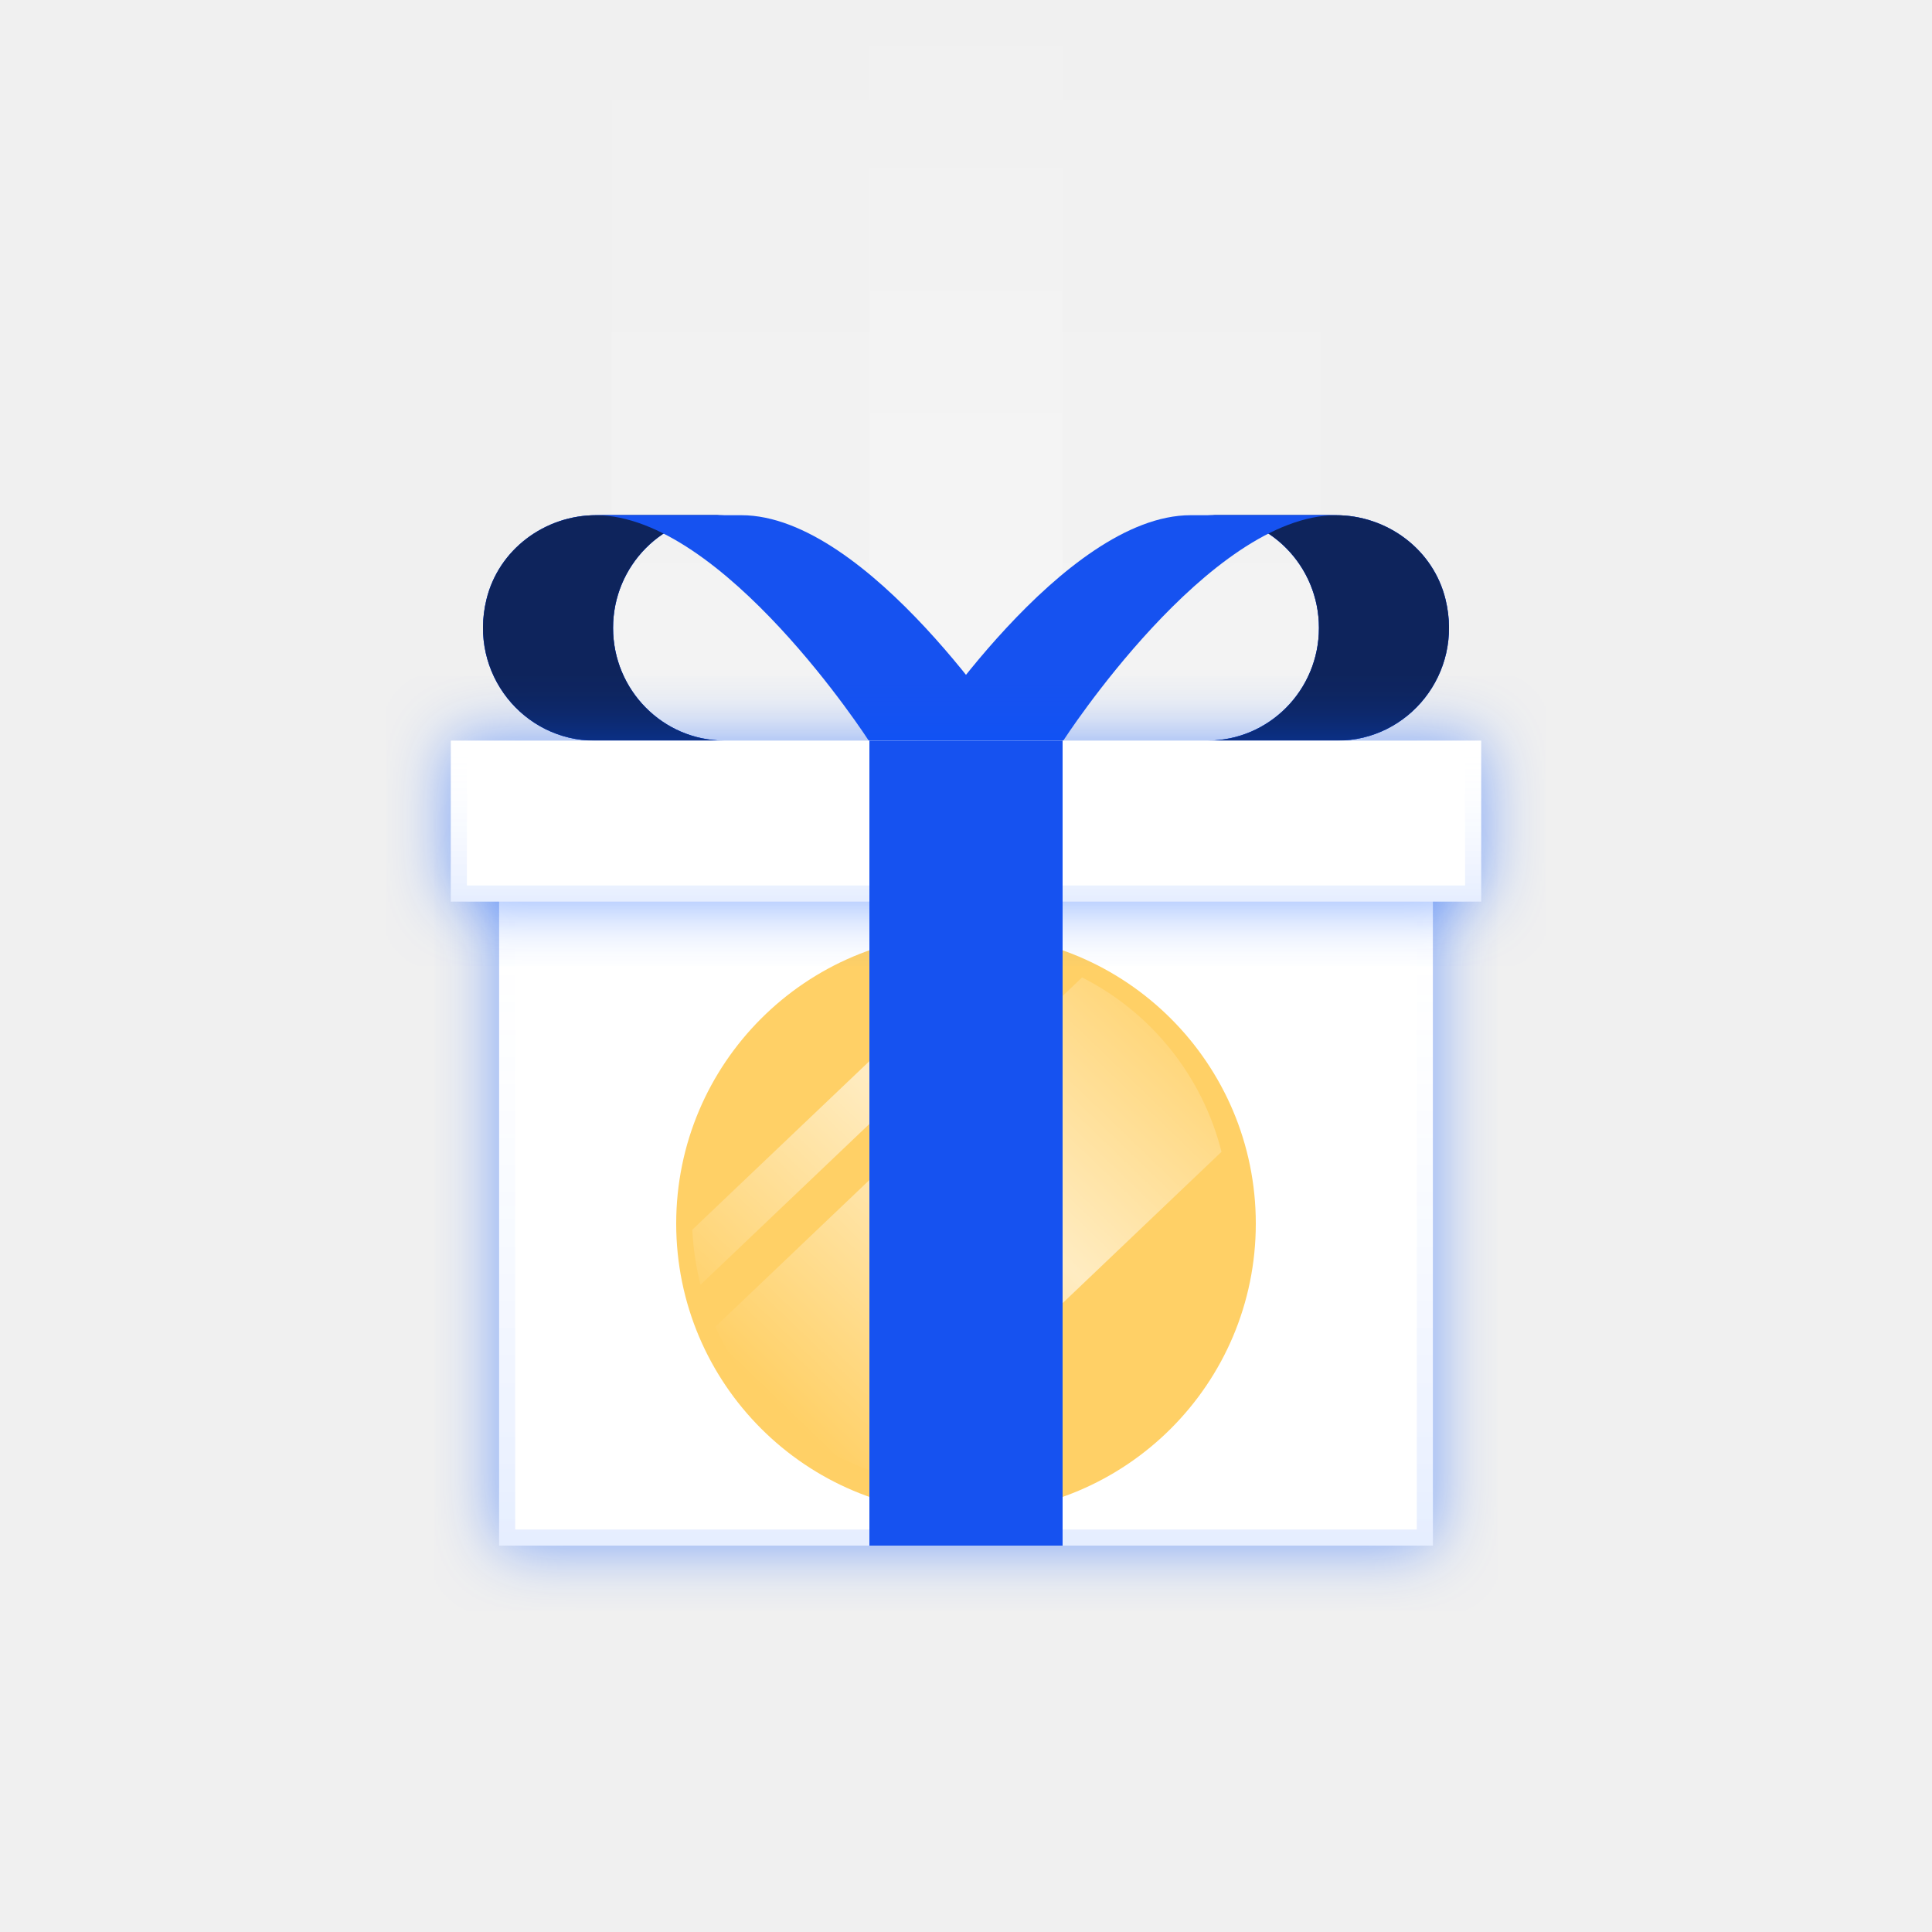
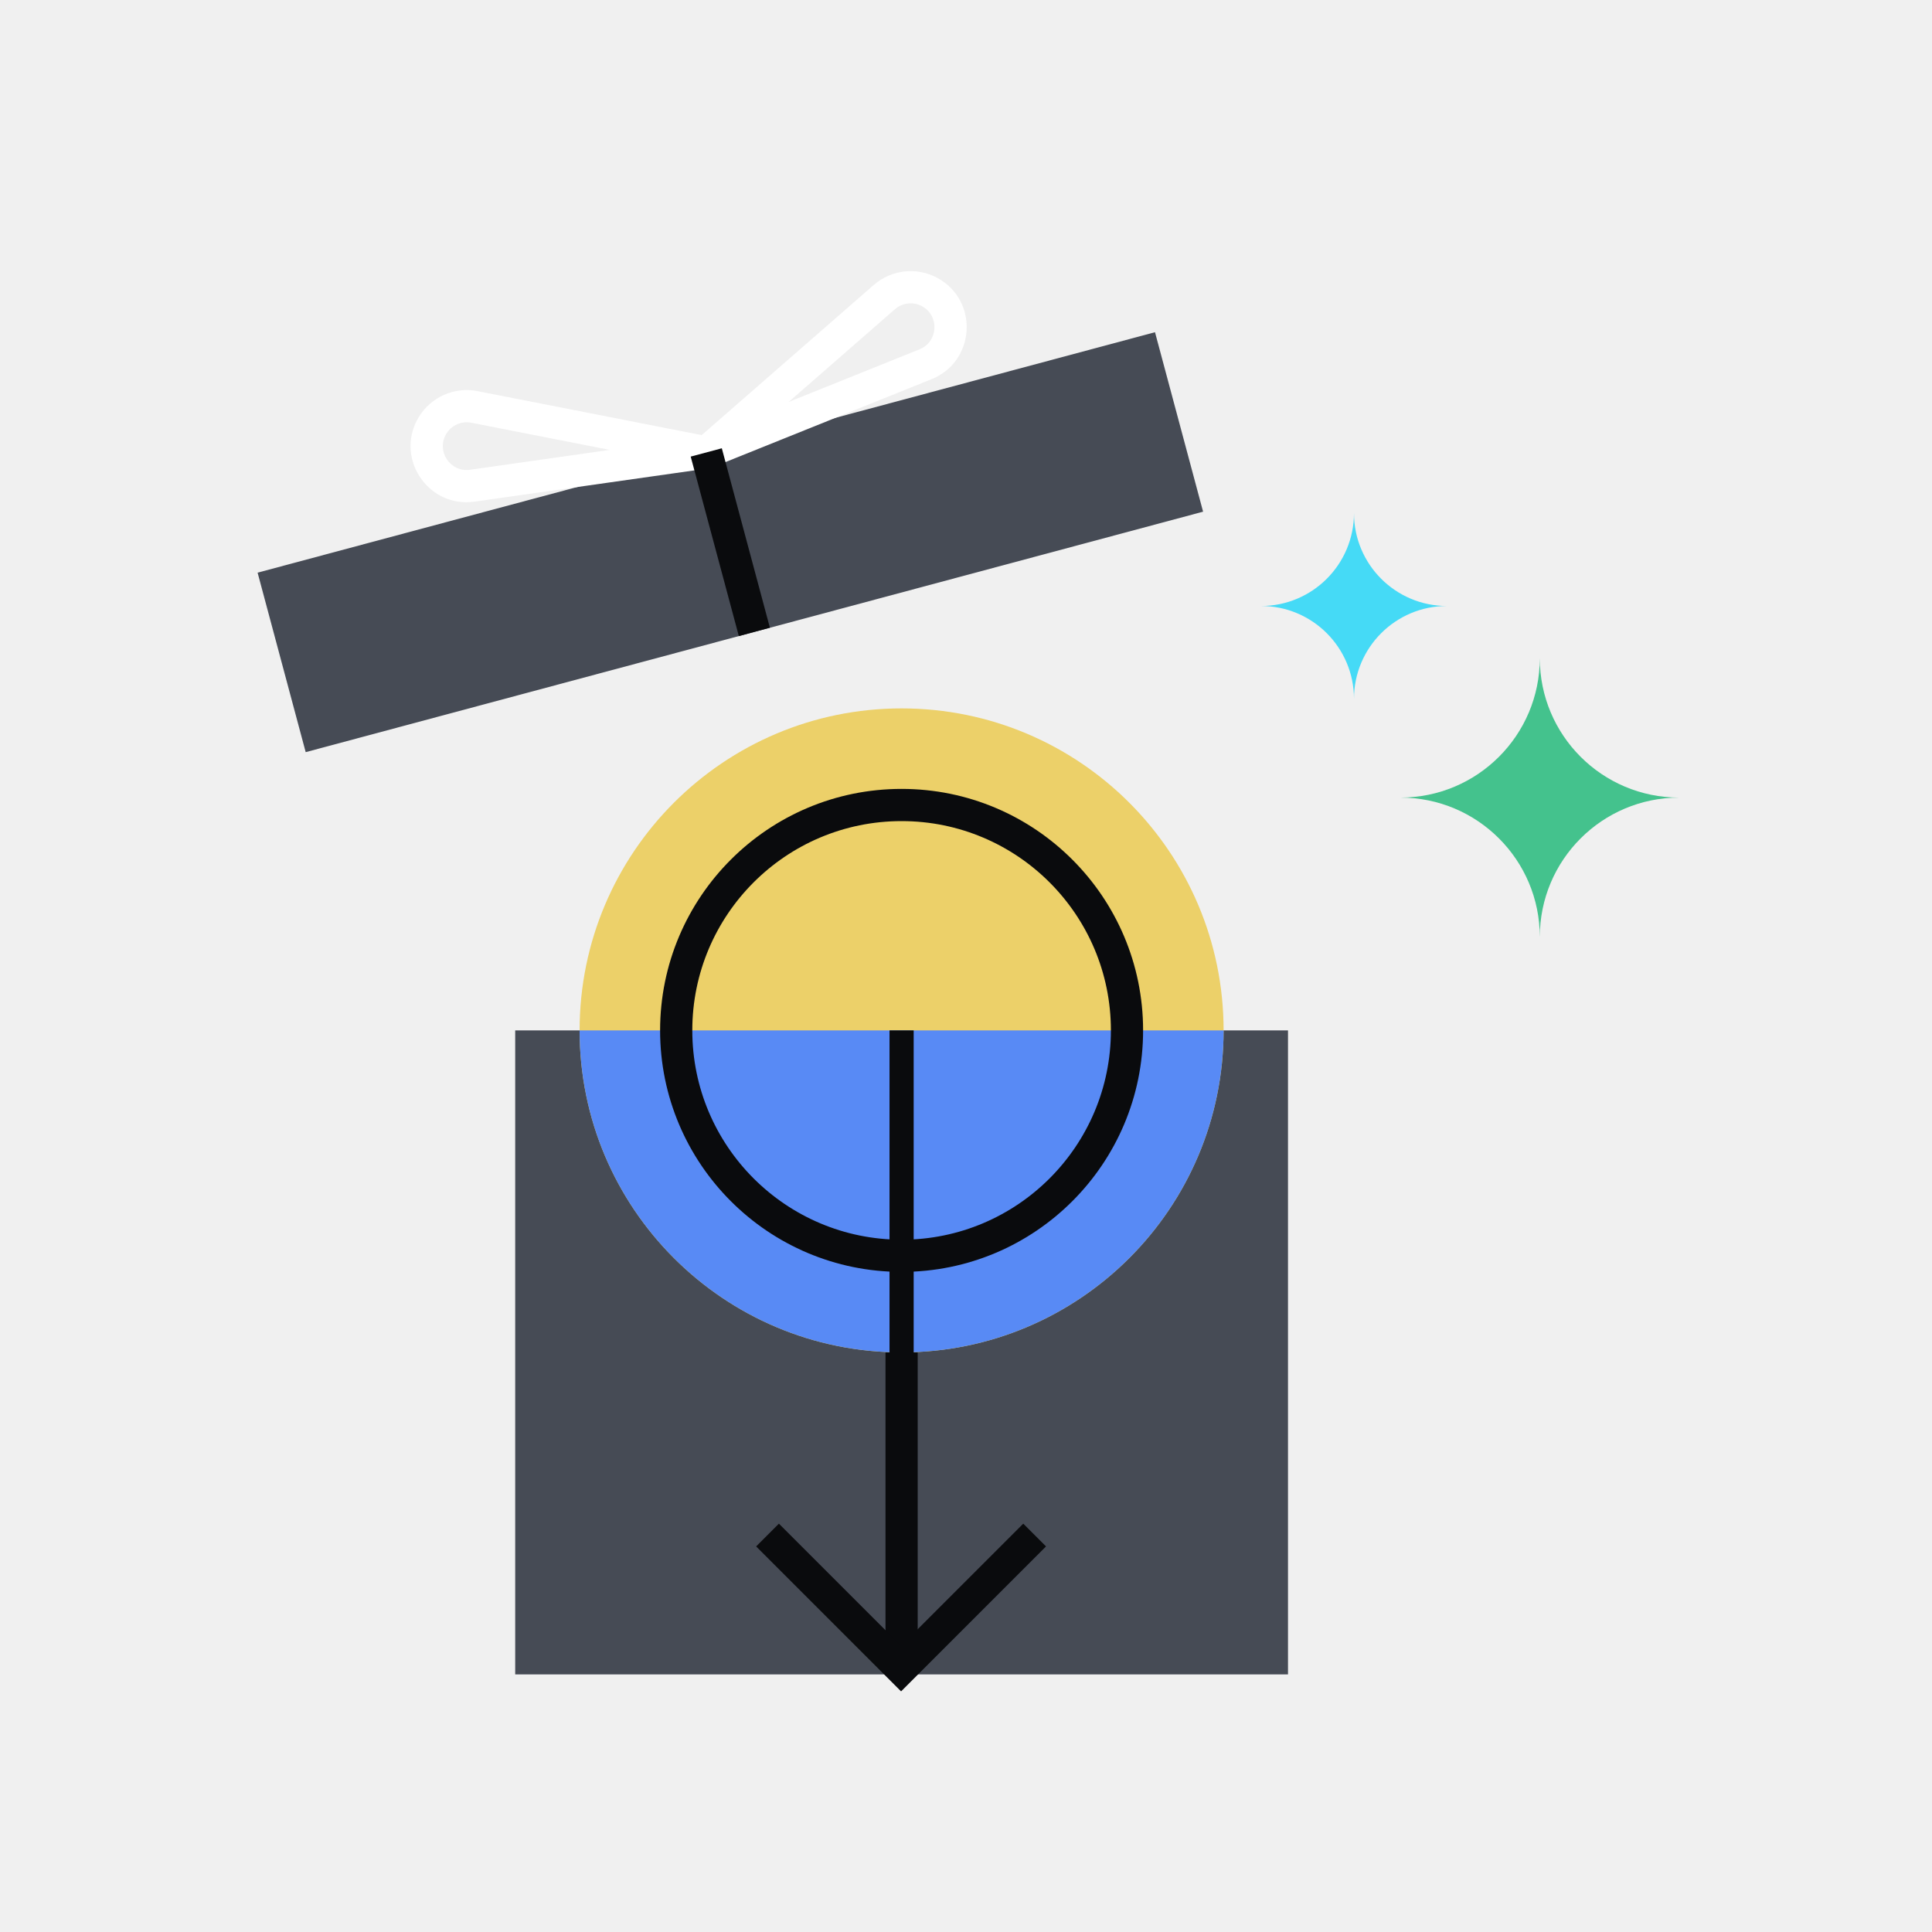
<svg xmlns="http://www.w3.org/2000/svg" fill="none" viewBox="0 0 120 120">
-   <mask id="a" width="120" height="120" x="0" y="0" mask-type="alpha" maskUnits="userSpaceOnUse">
-     <path fill="#C4C4C4" d="M0 0h120v120H0z" />
-   </mask>
-   <g mask="url(#a)">
-     <path fill="url(#b)" d="M82 53h44v54H82z" transform="rotate(-180 82 53)" />
-     <path fill="url(#c)" d="M66 53h12v54H66z" transform="rotate(-180 66 53)" />
-     <path fill="#1652F0" d="M30.212 37.248c.751-3.126 3.64-5.248 6.816-5.248H45c-3.822 0-6.922 3.135-6.922 7s3.1 7 6.922 7h-8.078c-4.38 0-7.827-4.138-6.71-8.752z" />
-     <path fill="#1652F0" d="M30.212 37.248c.751-3.126 3.64-5.248 6.816-5.248H45c-3.822 0-6.922 3.135-6.922 7s3.1 7 6.922 7h-8.078c-4.38 0-7.827-4.138-6.71-8.752z" />
-     <path fill="#0A0B0D" fill-opacity=".65" d="M30.212 37.248c.751-3.126 3.64-5.248 6.816-5.248H45c-3.822 0-6.922 3.135-6.922 7s3.1 7 6.922 7h-8.078c-4.38 0-7.827-4.138-6.71-8.752z" />
-     <path fill="#1652F0" d="M53.957 46S44.915 32 37 32h9.043C53.957 32 63 46 63 46h-9.043zM89.788 37.248C89.037 34.122 86.148 32 82.972 32H75c3.822 0 6.922 3.135 6.922 7s-3.1 7-6.922 7h8.078c4.38 0 7.827-4.138 6.71-8.752z" />
-     <path fill="#1652F0" d="M89.788 37.248C89.037 34.122 86.148 32 82.972 32H75c3.822 0 6.922 3.135 6.922 7s-3.1 7-6.922 7h8.078c4.38 0 7.827-4.138 6.71-8.752z" />
-     <path fill="#0A0B0D" fill-opacity=".65" d="M89.788 37.248C89.037 34.122 86.148 32 82.972 32H75c3.822 0 6.922 3.135 6.922 7s-3.1 7-6.922 7h8.078c4.38 0 7.827-4.138 6.71-8.752z" />
-     <path fill="#1652F0" d="M66.043 46S75.085 32 83 32h-9.043C66.043 32 57 46 57 46h9.043z" />
-     <g filter="url(#d)">
-       <path fill="#fff" d="M89 53H31v43h58V53z" />
-       <path stroke="url(#e)" d="M31.5 95.5v-42h57v42h-57z" />
-     </g>
-     <path fill="#FFD066" d="M60 94c9.944 0 18-8.056 18-18s-8.056-18-18-18-18 8.056-18 18 8.056 18 18 18z" />
-     <path fill="url(#f)" fill-rule="evenodd" d="M43.51 79.8c-.28-1.1-.45-2.25-.51-3.42L61.26 59c1.17.1 2.31.33 3.39.67L43.51 79.8zm32.36-8.26L54.82 91.59c-4.65-1.42-8.44-4.8-10.39-9.18l22.78-21.7a16.74 16.74 0 0 1 8.66 10.83z" clip-rule="evenodd" />
-     <g filter="url(#g)">
-       <path fill="#fff" d="M92 46H28v10h64V46z" />
-       <path stroke="url(#h)" d="M28.5 55.5v-9h63v9h-63z" />
-     </g>
-     <path fill="#1652F0" d="M66 96H54V46h12v50z" />
-   </g>
-   <defs>
-     <linearGradient id="b" x1="104" x2="104" y1="53" y2="107" gradientUnits="userSpaceOnUse">
-       <stop stop-color="#fff" stop-opacity=".25" />
-       <stop offset="1" stop-color="#fff" stop-opacity="0" />
-     </linearGradient>
-     <linearGradient id="c" x1="72" x2="72" y1="53" y2="107" gradientUnits="userSpaceOnUse">
-       <stop stop-color="#fff" stop-opacity=".25" />
-       <stop offset="1" stop-color="#fff" stop-opacity="0" />
-     </linearGradient>
-     <linearGradient id="e" x1="60" x2="60" y1="53" y2="96" gradientUnits="userSpaceOnUse">
-       <stop stop-color="#fff" stop-opacity="0" />
-       <stop offset="1" stop-color="#0052FF" stop-opacity=".1" />
-     </linearGradient>
-     <linearGradient id="f" x1="46.78" x2="72.78" y1="85.86" y2="58.86" gradientUnits="userSpaceOnUse">
-       <stop offset="0" stop-color="#fff" stop-opacity="0" />
-       <stop offset=".5" stop-color="#fff" stop-opacity=".6" />
-       <stop offset="1" stop-color="#fff" stop-opacity="0" />
-     </linearGradient>
-     <linearGradient id="h" x1="60" x2="60" y1="46" y2="56" gradientUnits="userSpaceOnUse">
-       <stop stop-color="#fff" stop-opacity="0" />
-       <stop offset="1" stop-color="#0052FF" stop-opacity=".1" />
-     </linearGradient>
-     <filter id="d" width="66" height="51" x="27" y="49" color-interpolation-filters="sRGB" filterUnits="userSpaceOnUse">
-       <feFlood flood-opacity="0" result="BackgroundImageFix" />
-       <feColorMatrix in="SourceAlpha" values="0 0 0 0 0 0 0 0 0 0 0 0 0 0 0 0 0 0 127 0" />
-       <feOffset />
-       <feGaussianBlur stdDeviation="2" />
-       <feColorMatrix values="0 0 0 0 0 0 0 0 0 0.322 0 0 0 0 1 0 0 0 0.5 0" />
-       <feBlend in2="BackgroundImageFix" result="effect1_dropShadow" />
-       <feBlend in="SourceGraphic" in2="effect1_dropShadow" result="shape" />
-     </filter>
-     <filter id="g" width="72" height="18" x="24" y="42" color-interpolation-filters="sRGB" filterUnits="userSpaceOnUse">
-       <feFlood flood-opacity="0" result="BackgroundImageFix" />
-       <feColorMatrix in="SourceAlpha" values="0 0 0 0 0 0 0 0 0 0 0 0 0 0 0 0 0 0 127 0" />
-       <feOffset />
-       <feGaussianBlur stdDeviation="2" />
-       <feColorMatrix values="0 0 0 0 0 0 0 0 0 0.322 0 0 0 0 1 0 0 0 0.5 0" />
-       <feBlend in2="BackgroundImageFix" result="effect1_dropShadow" />
-       <feBlend in="SourceGraphic" in2="effect1_dropShadow" result="shape" />
-     </filter>
-   </defs>
+   <path fill="#464B55" d="M32 64h48v40H32V64z" />
+   <path fill="#ECD069" d="M76 64c0 11.046-8.954 20-20 20s-20-8.954-20-20 8.954-20 20-20 20 8.954 20 20z" />
+   <path fill="#588AF5" fill-rule="evenodd" d="M56 84c11.046 0 20-8.954 20-20H36c0 11.046 8.954 20 20 20z" clip-rule="evenodd" />
+   <path fill="#0A0B0D" fill-rule="evenodd" d="M56 51c-7.18 0-13 5.82-13 13h-2c0-8.284 6.716-15 15-15 8.284 0 15 6.716 15 15h-2c0-7.18-5.82-13-13-13zm0 26c7.18 0 13-5.82 13-13h2c0 8.284-6.716 15-15 15-8.284 0-15-6.716-15-15h2c0 7.18 5.82 13 13 13z" clip-rule="evenodd" />
+   <path fill="#464B55" d="m16 35.569 55.739-14.935 2.987 11.147-55.739 14.936L16 35.569z" />
+   <path fill="#fff" fill-rule="evenodd" d="M26.029 25.877a3.481 3.481 0 0 1 3.63-1.583l14.403 2.826-.051 1.971-14.532 2.066c-2.924.415-5.005-2.77-3.45-5.28zm3.245.379a1.482 1.482 0 0 0-1.545.674c-.661 1.068.224 2.423 1.468 2.247l8.676-1.233-8.599-1.688z" clip-rule="evenodd" />
+   <path fill="#fff" fill-rule="evenodd" d="M58.209 17.255a3.481 3.481 0 0 0-3.936.443l-11.06 9.65 1.03 1.681 13.617-5.477c2.74-1.102 2.95-4.9.349-6.297zm-2.622 1.95a1.481 1.481 0 0 1 1.675-.188c1.107.594 1.018 2.21-.148 2.68l-8.13 3.27 6.603-5.762z" clip-rule="evenodd" />
+   <path fill="#0A0B0D" fill-rule="evenodd" d="M45.89 39.508 42.901 28.36l1.932-.517L47.82 38.99l-1.932.518zM55 103.5V84h2v19.5h-2z" clip-rule="evenodd" />
+   <path fill="#0A0B0D" fill-rule="evenodd" d="m55.968 102.225-7.588-7.588-1.414 1.414 9.002 9.003 9.002-9.003-1.414-1.414-7.588 7.588z" clip-rule="evenodd" />
+   <path fill="#44C28D" d="M104.295 49.54a8.655 8.655 0 0 0-8.655 8.657 8.656 8.656 0 0 0-8.657-8.657 8.656 8.656 0 0 0 8.657-8.655 8.654 8.654 0 0 0 8.655 8.655z" />
+   <path fill="#45DAF6" d="M89.868 37.639a5.77 5.77 0 0 0-5.77 5.77 5.77 5.77 0 0 0-5.77-5.77 5.77 5.77 0 0 0 5.77-5.77 5.77 5.77 0 0 0 5.77 5.77z" />
+   <path fill="#0A0B0D" fill-rule="evenodd" d="M55.25 84V64h1.5v20h-1.5z" clip-rule="evenodd" />
</svg>
